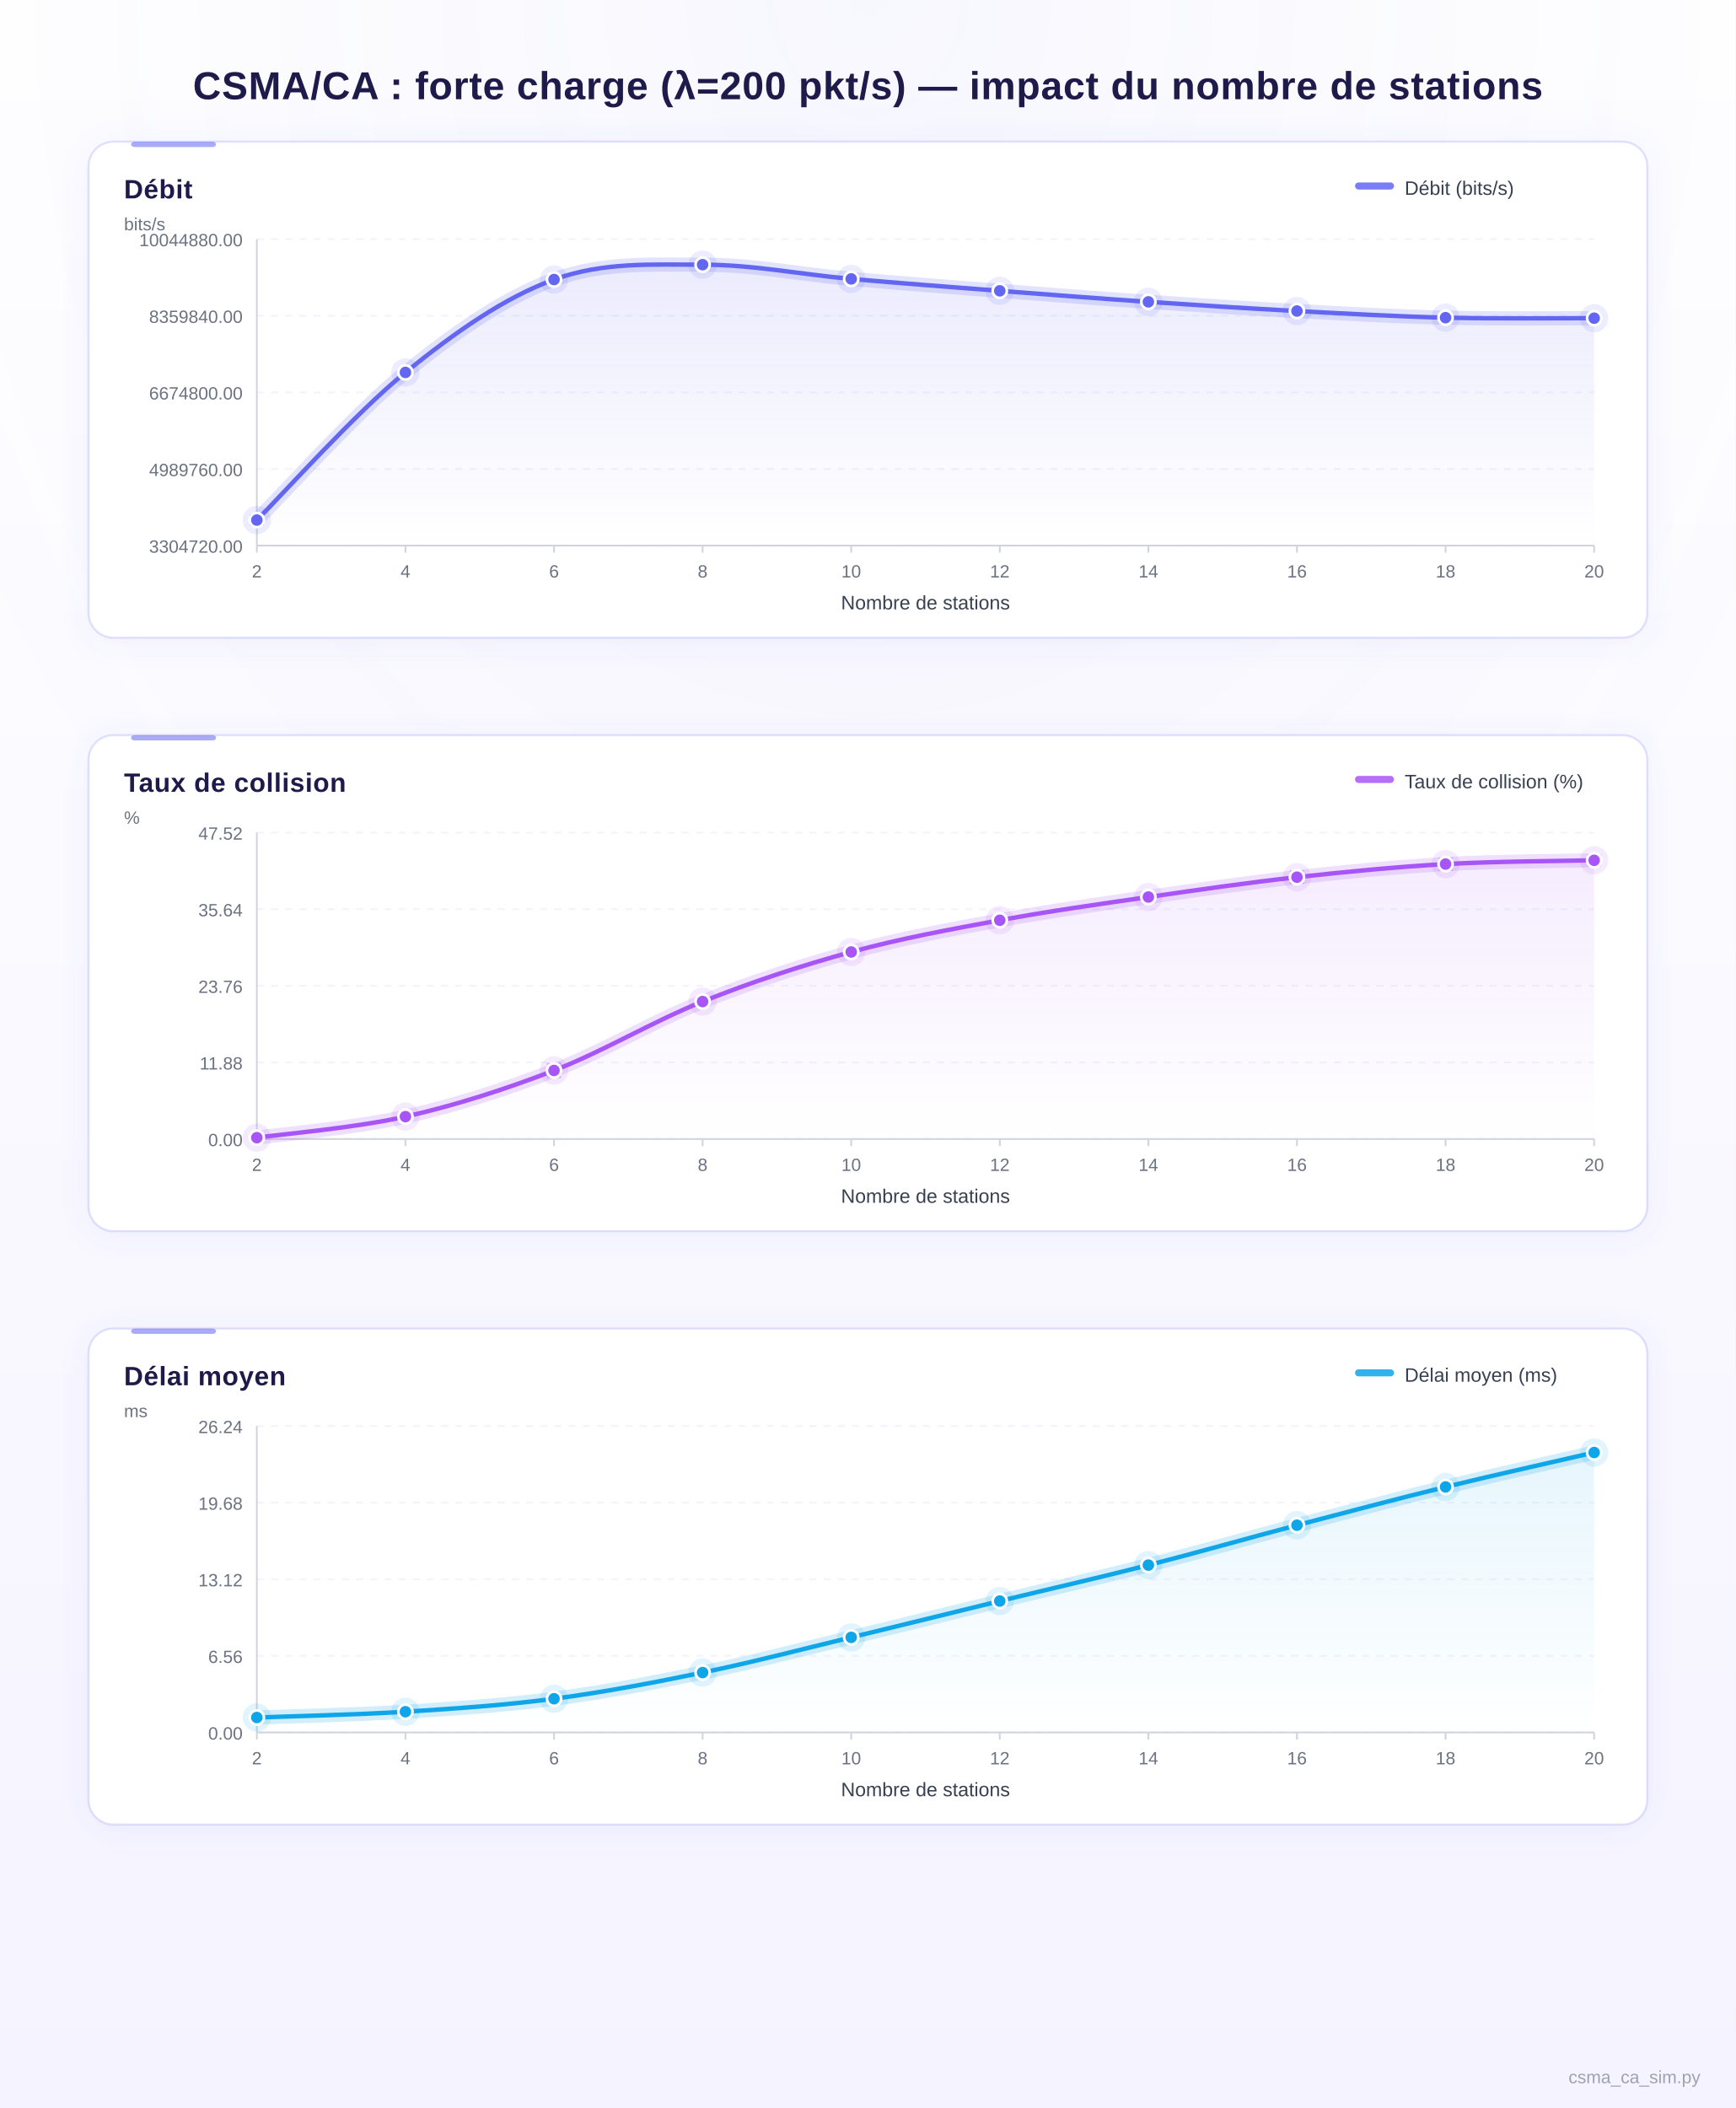
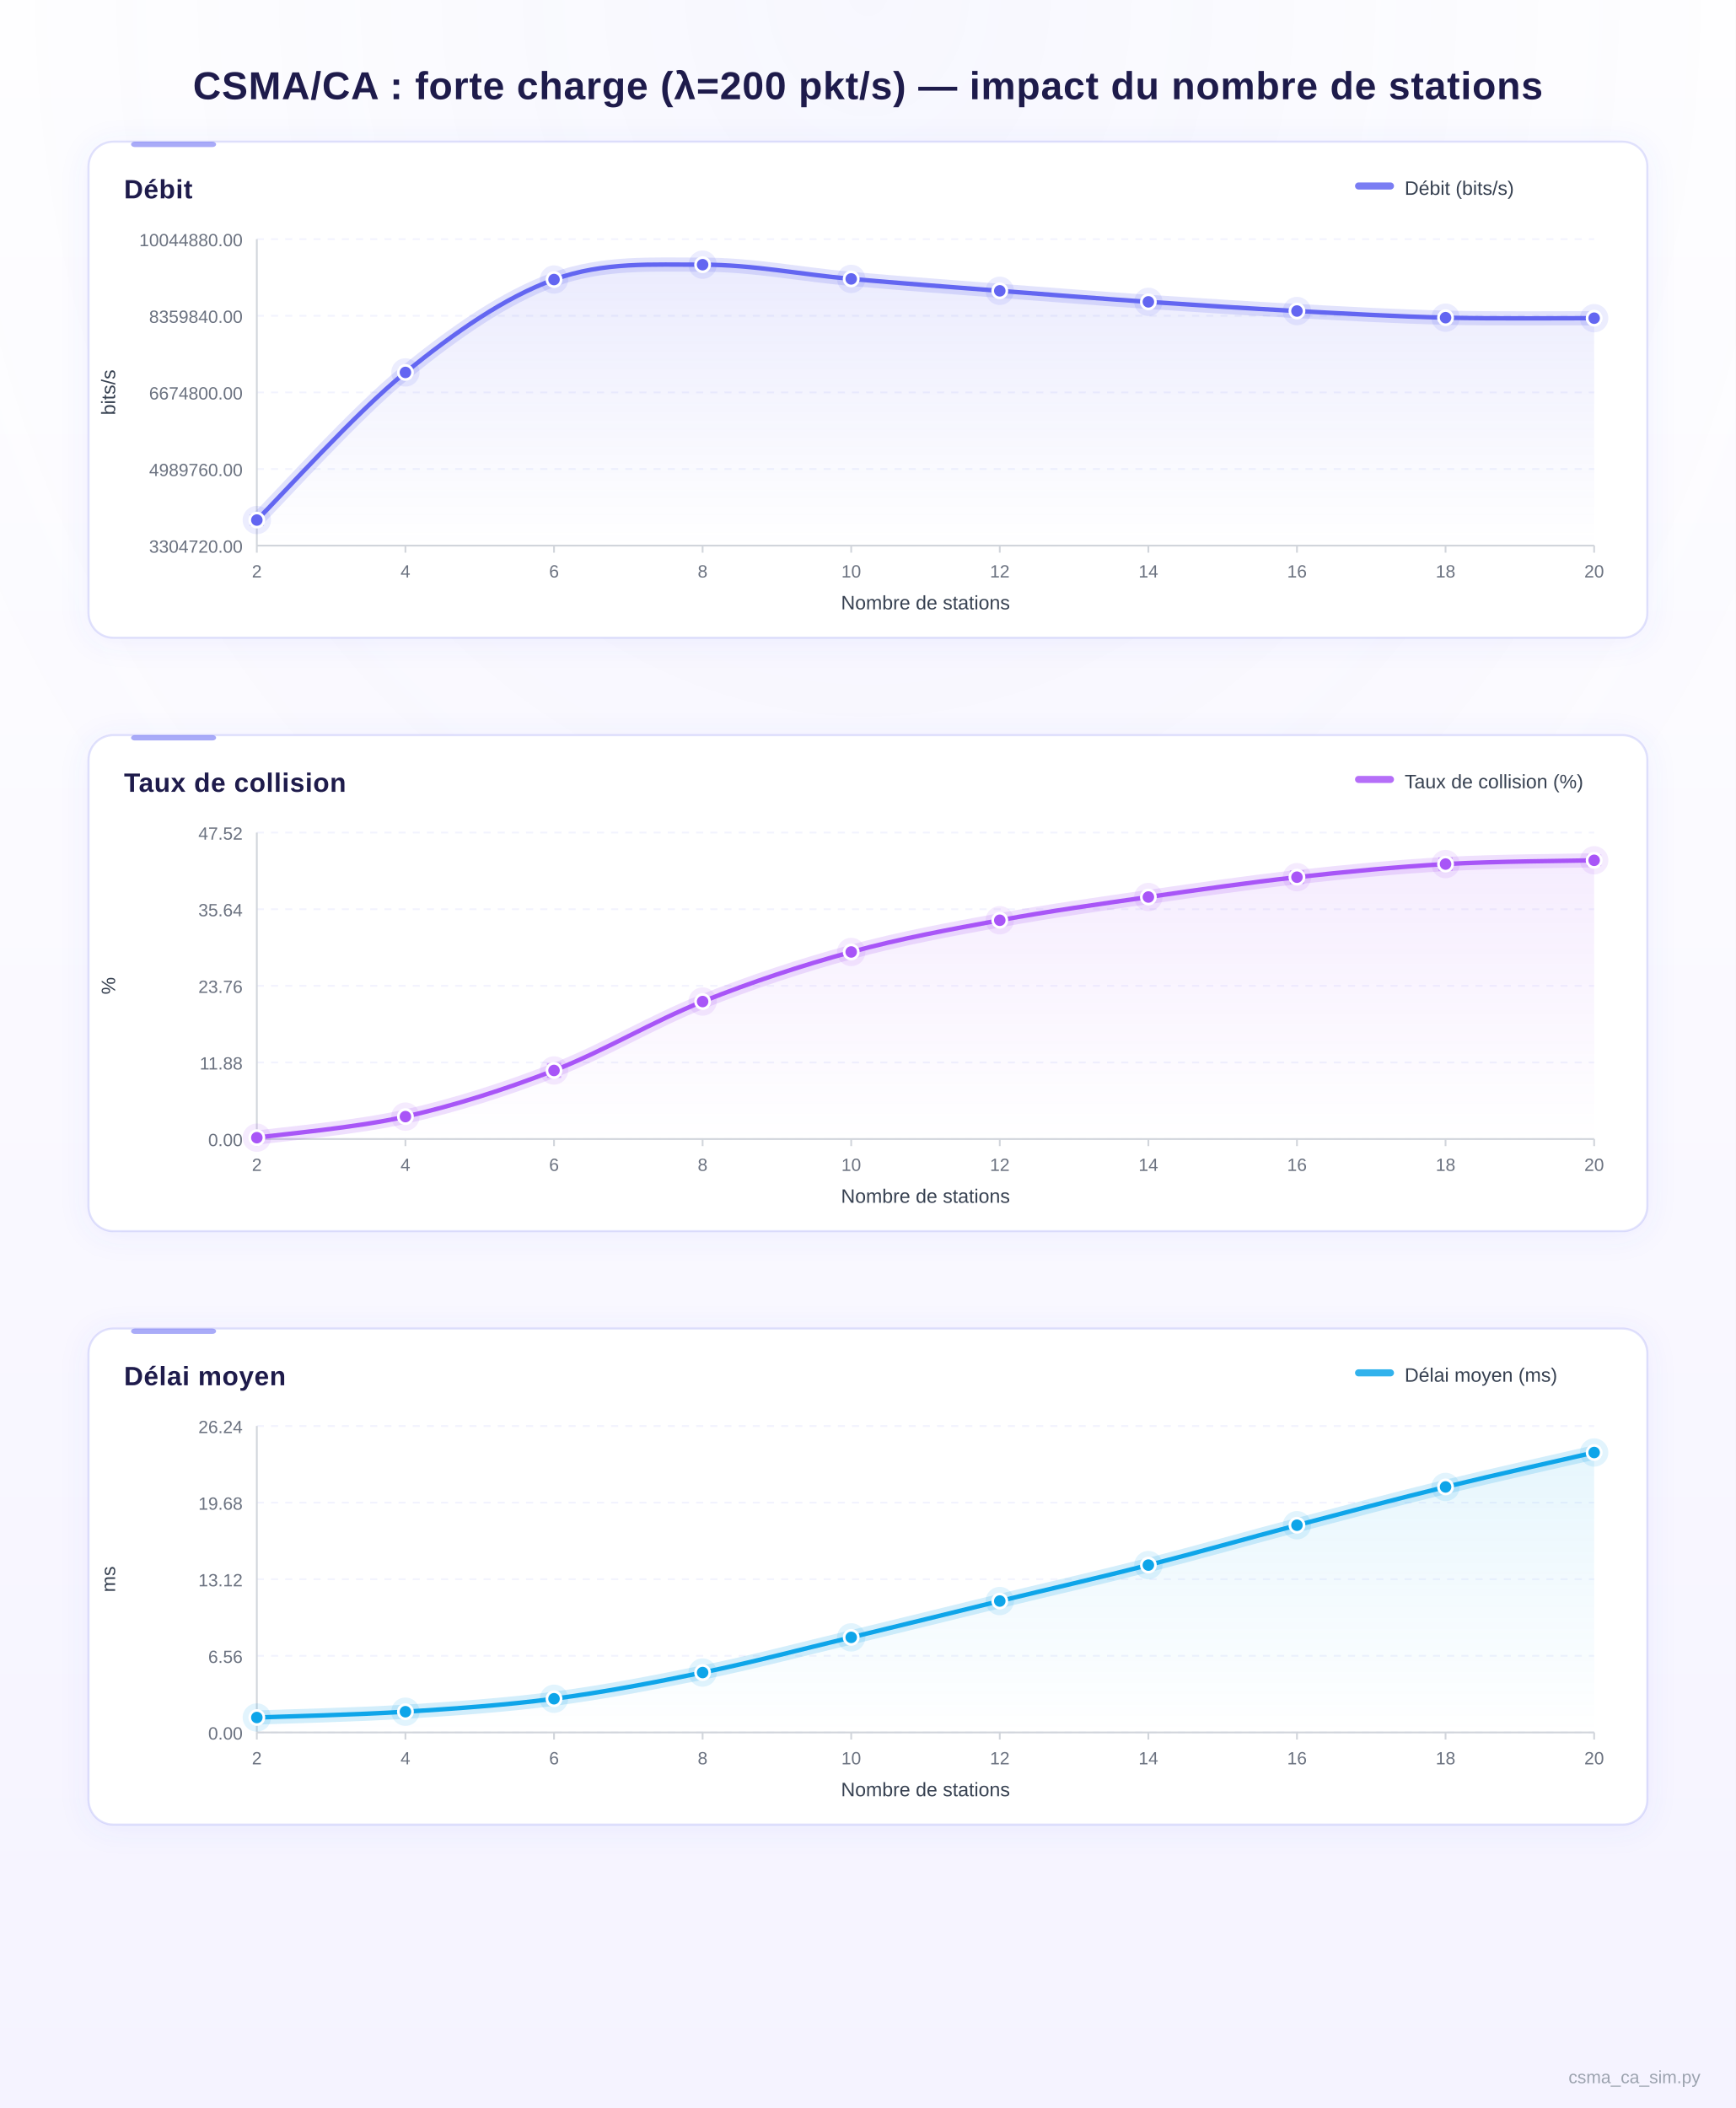
<svg xmlns="http://www.w3.org/2000/svg" width="980" height="1190" viewBox="0 0 980 1190">
  <defs>
    <linearGradient id="svgBg" x1="0" y1="0" x2="0" y2="1" gradientUnits="objectBoundingBox">
      <stop offset="0%" stop-color="#ffffff" />
      <stop offset="100%" stop-color="#f5f3ff" />
    </linearGradient>
    <radialGradient id="topGlow" cx="50%" cy="0%" r="60%">
      <stop offset="0%" stop-color="#6366f1" stop-opacity="0.05" />
      <stop offset="100%" stop-color="#6366f1" stop-opacity="0" />
    </radialGradient>
    <linearGradient id="areaGrad_p0_s0" x1="0" y1="135.00" x2="0" y2="308.00" gradientUnits="userSpaceOnUse">
      <stop offset="0%" stop-color="#6366f1" stop-opacity="0.14" />
      <stop offset="100%" stop-color="#6366f1" stop-opacity="0.0" />
    </linearGradient>
    <linearGradient id="areaGrad_p1_s0" x1="0" y1="470.00" x2="0" y2="643.00" gradientUnits="userSpaceOnUse">
      <stop offset="0%" stop-color="#a855f7" stop-opacity="0.12" />
      <stop offset="100%" stop-color="#a855f7" stop-opacity="0.0" />
    </linearGradient>
    <linearGradient id="areaGrad_p2_s0" x1="0" y1="805.00" x2="0" y2="978.00" gradientUnits="userSpaceOnUse">
      <stop offset="0%" stop-color="#0ea5e9" stop-opacity="0.11" />
      <stop offset="100%" stop-color="#0ea5e9" stop-opacity="0.0" />
    </linearGradient>
  </defs>
  <rect width="100%" height="100%" fill="url(#svgBg)" />
  <rect width="100%" height="100%" fill="url(#topGlow)" />
  <text x="490.0" y="56" text-anchor="middle" font-family="system-ui,'Segoe UI',Arial,sans-serif" font-size="22" font-weight="700" fill="#1e1b4b" letter-spacing="0.4">CSMA/CA : forte charge (λ=200 pkt/s) — impact du nombre de stations</text>
  <rect x="50" y="80" width="880" height="280" rx="14" fill="#ffffff" stroke="rgba(99,102,241,0.18)" stroke-width="1.2" filter="drop-shadow(0 2px 8px rgba(99,102,241,0.08))" />
  <rect x="74" y="80" width="48" height="3" rx="2" fill="rgba(99,102,241,0.55)" />
  <text x="70" y="112" font-family="system-ui,'Segoe UI',Arial,sans-serif" font-size="15" font-weight="700" fill="#1e1b4b" letter-spacing="0.3">Débit</text>
-   <text x="70" y="130" font-family="system-ui,'Segoe UI',Arial,sans-serif" font-size="10" fill="#6b7280">bits/s</text>
+   <text x="65" y="221.50" text-anchor="middle" font-family="system-ui,'Segoe UI',Arial,sans-serif" font-size="11" fill="#374151" transform="rotate(-90,65.00,221.50)">bits/s</text>
  <line x1="145" y1="308.00" x2="900" y2="308.00" stroke="rgba(99,102,241,0.08)" stroke-width="1" stroke-dasharray="4,4" />
  <line x1="145" y1="264.75" x2="900" y2="264.75" stroke="rgba(99,102,241,0.08)" stroke-width="1" stroke-dasharray="4,4" />
  <line x1="145" y1="221.50" x2="900" y2="221.50" stroke="rgba(99,102,241,0.08)" stroke-width="1" stroke-dasharray="4,4" />
  <line x1="145" y1="178.25" x2="900" y2="178.25" stroke="rgba(99,102,241,0.08)" stroke-width="1" stroke-dasharray="4,4" />
  <line x1="145" y1="135.00" x2="900" y2="135.00" stroke="rgba(99,102,241,0.08)" stroke-width="1" stroke-dasharray="4,4" />
  <line x1="145" y1="308" x2="900" y2="308" stroke="#d1d5db" stroke-width="1" />
  <line x1="145" y1="135" x2="145" y2="308" stroke="#d1d5db" stroke-width="1" />
  <text x="137" y="312.00" text-anchor="end" font-family="system-ui,'Segoe UI',Arial,sans-serif" font-size="10" fill="#6b7280">3304720.00</text>
  <text x="137" y="268.75" text-anchor="end" font-family="system-ui,'Segoe UI',Arial,sans-serif" font-size="10" fill="#6b7280">4989760.00</text>
  <text x="137" y="225.50" text-anchor="end" font-family="system-ui,'Segoe UI',Arial,sans-serif" font-size="10" fill="#6b7280">6674800.00</text>
  <text x="137" y="182.25" text-anchor="end" font-family="system-ui,'Segoe UI',Arial,sans-serif" font-size="10" fill="#6b7280">8359840.00</text>
  <text x="137" y="139.00" text-anchor="end" font-family="system-ui,'Segoe UI',Arial,sans-serif" font-size="10" fill="#6b7280">10044880.00</text>
  <line x1="145.00" y1="308" x2="145.00" y2="312" stroke="#d1d5db" stroke-width="1" />
  <text x="145.00" y="326" text-anchor="middle" font-family="system-ui,'Segoe UI',Arial,sans-serif" font-size="10" fill="#6b7280">2</text>
  <line x1="228.89" y1="308" x2="228.89" y2="312" stroke="#d1d5db" stroke-width="1" />
  <text x="228.89" y="326" text-anchor="middle" font-family="system-ui,'Segoe UI',Arial,sans-serif" font-size="10" fill="#6b7280">4</text>
  <line x1="312.78" y1="308" x2="312.78" y2="312" stroke="#d1d5db" stroke-width="1" />
  <text x="312.78" y="326" text-anchor="middle" font-family="system-ui,'Segoe UI',Arial,sans-serif" font-size="10" fill="#6b7280">6</text>
  <line x1="396.67" y1="308" x2="396.67" y2="312" stroke="#d1d5db" stroke-width="1" />
  <text x="396.67" y="326" text-anchor="middle" font-family="system-ui,'Segoe UI',Arial,sans-serif" font-size="10" fill="#6b7280">8</text>
  <line x1="480.56" y1="308" x2="480.56" y2="312" stroke="#d1d5db" stroke-width="1" />
  <text x="480.56" y="326" text-anchor="middle" font-family="system-ui,'Segoe UI',Arial,sans-serif" font-size="10" fill="#6b7280">10</text>
  <line x1="564.44" y1="308" x2="564.44" y2="312" stroke="#d1d5db" stroke-width="1" />
  <text x="564.44" y="326" text-anchor="middle" font-family="system-ui,'Segoe UI',Arial,sans-serif" font-size="10" fill="#6b7280">12</text>
  <line x1="648.33" y1="308" x2="648.33" y2="312" stroke="#d1d5db" stroke-width="1" />
  <text x="648.33" y="326" text-anchor="middle" font-family="system-ui,'Segoe UI',Arial,sans-serif" font-size="10" fill="#6b7280">14</text>
  <line x1="732.22" y1="308" x2="732.22" y2="312" stroke="#d1d5db" stroke-width="1" />
  <text x="732.22" y="326" text-anchor="middle" font-family="system-ui,'Segoe UI',Arial,sans-serif" font-size="10" fill="#6b7280">16</text>
  <line x1="816.11" y1="308" x2="816.11" y2="312" stroke="#d1d5db" stroke-width="1" />
  <text x="816.11" y="326" text-anchor="middle" font-family="system-ui,'Segoe UI',Arial,sans-serif" font-size="10" fill="#6b7280">18</text>
  <line x1="900.00" y1="308" x2="900.00" y2="312" stroke="#d1d5db" stroke-width="1" />
  <text x="900.00" y="326" text-anchor="middle" font-family="system-ui,'Segoe UI',Arial,sans-serif" font-size="10" fill="#6b7280">20</text>
  <text x="522.50" y="344.00" text-anchor="middle" font-family="system-ui,'Segoe UI',Arial,sans-serif" font-size="11" fill="#374151">Nombre de stations</text>
  <path d="M145.00,293.58 C158.98,279.69 200.93,232.87 228.89,210.24 C256.85,187.61 284.81,167.95 312.78,157.81 C340.74,147.68 368.70,149.48 396.67,149.42 C424.63,149.36 452.59,154.98 480.56,157.45 C508.52,159.91 536.48,162.02 564.44,164.18 C592.41,166.34 620.37,168.50 648.33,170.40 C676.30,172.30 704.26,174.09 732.22,175.58 C760.19,177.07 788.15,178.66 816.11,179.33 C844.07,180.01 886.02,179.57 900.00,179.62 L900.00,308.00 L145.00,308.00 Z" fill="url(#areaGrad_p0_s0)" stroke="none" />
  <path d="M145.00,293.58 C158.98,279.69 200.93,232.87 228.89,210.24 C256.85,187.61 284.81,167.95 312.78,157.81 C340.74,147.68 368.70,149.48 396.67,149.42 C424.63,149.36 452.59,154.98 480.56,157.45 C508.52,159.91 536.48,162.02 564.44,164.18 C592.41,166.34 620.37,168.50 648.33,170.40 C676.30,172.30 704.26,174.09 732.22,175.58 C760.19,177.07 788.15,178.66 816.11,179.33 C844.07,180.01 886.02,179.57 900.00,179.62" fill="none" stroke="#6366f1" stroke-width="8" stroke-opacity="0.18" stroke-linecap="round" stroke-linejoin="round" />
  <path d="M145.00,293.58 C158.98,279.69 200.93,232.87 228.89,210.24 C256.85,187.61 284.81,167.95 312.78,157.81 C340.74,147.68 368.70,149.48 396.67,149.42 C424.63,149.36 452.59,154.98 480.56,157.45 C508.52,159.91 536.48,162.02 564.44,164.18 C592.41,166.34 620.37,168.50 648.33,170.40 C676.30,172.30 704.26,174.09 732.22,175.58 C760.19,177.07 788.15,178.66 816.11,179.33 C844.07,180.01 886.02,179.57 900.00,179.62" fill="none" stroke="#6366f1" stroke-width="2.5" stroke-linecap="round" stroke-linejoin="round" />
  <line x1="145.00" y1="290.95" x2="145.00" y2="296.21" stroke="#6366f1" stroke-width="1.2" stroke-opacity="0.45" />
  <line x1="141.00" y1="290.95" x2="149.00" y2="290.95" stroke="#6366f1" stroke-width="1.2" stroke-opacity="0.45" />
  <line x1="141.00" y1="296.21" x2="149.00" y2="296.21" stroke="#6366f1" stroke-width="1.2" stroke-opacity="0.45" />
  <line x1="228.89" y1="208.18" x2="228.89" y2="212.30" stroke="#6366f1" stroke-width="1.2" stroke-opacity="0.45" />
  <line x1="224.89" y1="208.18" x2="232.89" y2="208.18" stroke="#6366f1" stroke-width="1.2" stroke-opacity="0.45" />
  <line x1="224.89" y1="212.30" x2="232.89" y2="212.30" stroke="#6366f1" stroke-width="1.2" stroke-opacity="0.45" />
  <line x1="312.78" y1="157.23" x2="312.78" y2="158.39" stroke="#6366f1" stroke-width="1.2" stroke-opacity="0.45" />
  <line x1="308.78" y1="157.23" x2="316.78" y2="157.23" stroke="#6366f1" stroke-width="1.2" stroke-opacity="0.45" />
  <line x1="308.78" y1="158.39" x2="316.78" y2="158.39" stroke="#6366f1" stroke-width="1.2" stroke-opacity="0.45" />
  <line x1="396.67" y1="148.27" x2="396.67" y2="150.56" stroke="#6366f1" stroke-width="1.2" stroke-opacity="0.45" />
  <line x1="392.67" y1="148.27" x2="400.67" y2="148.27" stroke="#6366f1" stroke-width="1.2" stroke-opacity="0.45" />
  <line x1="392.67" y1="150.56" x2="400.67" y2="150.56" stroke="#6366f1" stroke-width="1.2" stroke-opacity="0.45" />
  <line x1="480.56" y1="156.85" x2="480.56" y2="158.04" stroke="#6366f1" stroke-width="1.2" stroke-opacity="0.45" />
  <line x1="476.56" y1="156.85" x2="484.56" y2="156.85" stroke="#6366f1" stroke-width="1.2" stroke-opacity="0.45" />
  <line x1="476.56" y1="158.04" x2="484.56" y2="158.04" stroke="#6366f1" stroke-width="1.2" stroke-opacity="0.45" />
  <line x1="564.44" y1="164.05" x2="564.44" y2="164.31" stroke="#6366f1" stroke-width="1.2" stroke-opacity="0.45" />
  <line x1="560.44" y1="164.05" x2="568.44" y2="164.05" stroke="#6366f1" stroke-width="1.2" stroke-opacity="0.45" />
  <line x1="560.44" y1="164.31" x2="568.44" y2="164.31" stroke="#6366f1" stroke-width="1.2" stroke-opacity="0.45" />
  <line x1="648.33" y1="169.72" x2="648.33" y2="171.09" stroke="#6366f1" stroke-width="1.2" stroke-opacity="0.45" />
  <line x1="644.33" y1="169.72" x2="652.33" y2="169.72" stroke="#6366f1" stroke-width="1.2" stroke-opacity="0.45" />
  <line x1="644.33" y1="171.09" x2="652.33" y2="171.09" stroke="#6366f1" stroke-width="1.2" stroke-opacity="0.45" />
  <line x1="732.22" y1="173.75" x2="732.22" y2="177.40" stroke="#6366f1" stroke-width="1.2" stroke-opacity="0.45" />
  <line x1="728.22" y1="173.75" x2="736.22" y2="173.75" stroke="#6366f1" stroke-width="1.2" stroke-opacity="0.45" />
  <line x1="728.22" y1="177.40" x2="736.22" y2="177.40" stroke="#6366f1" stroke-width="1.2" stroke-opacity="0.45" />
  <line x1="816.11" y1="177.08" x2="816.11" y2="181.59" stroke="#6366f1" stroke-width="1.2" stroke-opacity="0.45" />
  <line x1="812.11" y1="177.08" x2="820.11" y2="177.08" stroke="#6366f1" stroke-width="1.2" stroke-opacity="0.45" />
  <line x1="812.11" y1="181.59" x2="820.11" y2="181.59" stroke="#6366f1" stroke-width="1.2" stroke-opacity="0.45" />
  <line x1="900.00" y1="177.73" x2="900.00" y2="181.51" stroke="#6366f1" stroke-width="1.2" stroke-opacity="0.45" />
  <line x1="896.00" y1="177.73" x2="904.00" y2="177.73" stroke="#6366f1" stroke-width="1.2" stroke-opacity="0.45" />
  <line x1="896.00" y1="181.51" x2="904.00" y2="181.51" stroke="#6366f1" stroke-width="1.2" stroke-opacity="0.45" />
  <circle cx="145.00" cy="293.58" r="8" fill="#6366f1" fill-opacity="0.12" stroke="none" />
  <circle cx="145.00" cy="293.58" r="4" fill="#6366f1" stroke="#ffffff" stroke-width="1.5" />
  <circle cx="228.89" cy="210.24" r="8" fill="#6366f1" fill-opacity="0.12" stroke="none" />
  <circle cx="228.89" cy="210.24" r="4" fill="#6366f1" stroke="#ffffff" stroke-width="1.5" />
  <circle cx="312.78" cy="157.81" r="8" fill="#6366f1" fill-opacity="0.12" stroke="none" />
  <circle cx="312.78" cy="157.81" r="4" fill="#6366f1" stroke="#ffffff" stroke-width="1.5" />
  <circle cx="396.67" cy="149.42" r="8" fill="#6366f1" fill-opacity="0.12" stroke="none" />
  <circle cx="396.67" cy="149.42" r="4" fill="#6366f1" stroke="#ffffff" stroke-width="1.5" />
  <circle cx="480.56" cy="157.45" r="8" fill="#6366f1" fill-opacity="0.12" stroke="none" />
  <circle cx="480.56" cy="157.45" r="4" fill="#6366f1" stroke="#ffffff" stroke-width="1.5" />
  <circle cx="564.44" cy="164.18" r="8" fill="#6366f1" fill-opacity="0.12" stroke="none" />
  <circle cx="564.44" cy="164.18" r="4" fill="#6366f1" stroke="#ffffff" stroke-width="1.5" />
  <circle cx="648.33" cy="170.40" r="8" fill="#6366f1" fill-opacity="0.12" stroke="none" />
  <circle cx="648.33" cy="170.40" r="4" fill="#6366f1" stroke="#ffffff" stroke-width="1.5" />
  <circle cx="732.22" cy="175.58" r="8" fill="#6366f1" fill-opacity="0.12" stroke="none" />
  <circle cx="732.22" cy="175.58" r="4" fill="#6366f1" stroke="#ffffff" stroke-width="1.5" />
  <circle cx="816.11" cy="179.33" r="8" fill="#6366f1" fill-opacity="0.12" stroke="none" />
  <circle cx="816.11" cy="179.33" r="4" fill="#6366f1" stroke="#ffffff" stroke-width="1.5" />
  <circle cx="900.00" cy="179.62" r="8" fill="#6366f1" fill-opacity="0.12" stroke="none" />
  <circle cx="900.00" cy="179.62" r="4" fill="#6366f1" stroke="#ffffff" stroke-width="1.5" />
  <rect x="765" y="103" width="22" height="4" rx="2" fill="#6366f1" fill-opacity="0.85" />
  <text x="793" y="110" font-family="system-ui,'Segoe UI',Arial,sans-serif" font-size="11" fill="#374151">Débit (bits/s)</text>
  <rect x="50" y="415" width="880" height="280" rx="14" fill="#ffffff" stroke="rgba(99,102,241,0.18)" stroke-width="1.2" filter="drop-shadow(0 2px 8px rgba(99,102,241,0.08))" />
  <rect x="74" y="415" width="48" height="3" rx="2" fill="rgba(99,102,241,0.55)" />
  <text x="70" y="447" font-family="system-ui,'Segoe UI',Arial,sans-serif" font-size="15" font-weight="700" fill="#1e1b4b" letter-spacing="0.3">Taux de collision</text>
-   <text x="70" y="465" font-family="system-ui,'Segoe UI',Arial,sans-serif" font-size="10" fill="#6b7280">%</text>
+   <text x="65" y="556.50" text-anchor="middle" font-family="system-ui,'Segoe UI',Arial,sans-serif" font-size="11" fill="#374151" transform="rotate(-90,65.00,556.50)">%</text>
  <line x1="145" y1="643.00" x2="900" y2="643.00" stroke="rgba(99,102,241,0.08)" stroke-width="1" stroke-dasharray="4,4" />
  <line x1="145" y1="599.75" x2="900" y2="599.75" stroke="rgba(99,102,241,0.08)" stroke-width="1" stroke-dasharray="4,4" />
  <line x1="145" y1="556.50" x2="900" y2="556.50" stroke="rgba(99,102,241,0.08)" stroke-width="1" stroke-dasharray="4,4" />
  <line x1="145" y1="513.25" x2="900" y2="513.25" stroke="rgba(99,102,241,0.08)" stroke-width="1" stroke-dasharray="4,4" />
  <line x1="145" y1="470.00" x2="900" y2="470.00" stroke="rgba(99,102,241,0.08)" stroke-width="1" stroke-dasharray="4,4" />
  <line x1="145" y1="643" x2="900" y2="643" stroke="#d1d5db" stroke-width="1" />
  <line x1="145" y1="470" x2="145" y2="643" stroke="#d1d5db" stroke-width="1" />
  <text x="137" y="647.00" text-anchor="end" font-family="system-ui,'Segoe UI',Arial,sans-serif" font-size="10" fill="#6b7280">0.00</text>
  <text x="137" y="603.75" text-anchor="end" font-family="system-ui,'Segoe UI',Arial,sans-serif" font-size="10" fill="#6b7280">11.88</text>
  <text x="137" y="560.50" text-anchor="end" font-family="system-ui,'Segoe UI',Arial,sans-serif" font-size="10" fill="#6b7280">23.76</text>
  <text x="137" y="517.25" text-anchor="end" font-family="system-ui,'Segoe UI',Arial,sans-serif" font-size="10" fill="#6b7280">35.64</text>
  <text x="137" y="474.00" text-anchor="end" font-family="system-ui,'Segoe UI',Arial,sans-serif" font-size="10" fill="#6b7280">47.52</text>
  <line x1="145.00" y1="643" x2="145.00" y2="647" stroke="#d1d5db" stroke-width="1" />
  <text x="145.00" y="661" text-anchor="middle" font-family="system-ui,'Segoe UI',Arial,sans-serif" font-size="10" fill="#6b7280">2</text>
  <line x1="228.89" y1="643" x2="228.89" y2="647" stroke="#d1d5db" stroke-width="1" />
  <text x="228.89" y="661" text-anchor="middle" font-family="system-ui,'Segoe UI',Arial,sans-serif" font-size="10" fill="#6b7280">4</text>
  <line x1="312.78" y1="643" x2="312.78" y2="647" stroke="#d1d5db" stroke-width="1" />
  <text x="312.78" y="661" text-anchor="middle" font-family="system-ui,'Segoe UI',Arial,sans-serif" font-size="10" fill="#6b7280">6</text>
  <line x1="396.67" y1="643" x2="396.67" y2="647" stroke="#d1d5db" stroke-width="1" />
  <text x="396.67" y="661" text-anchor="middle" font-family="system-ui,'Segoe UI',Arial,sans-serif" font-size="10" fill="#6b7280">8</text>
  <line x1="480.56" y1="643" x2="480.56" y2="647" stroke="#d1d5db" stroke-width="1" />
  <text x="480.56" y="661" text-anchor="middle" font-family="system-ui,'Segoe UI',Arial,sans-serif" font-size="10" fill="#6b7280">10</text>
  <line x1="564.44" y1="643" x2="564.44" y2="647" stroke="#d1d5db" stroke-width="1" />
  <text x="564.44" y="661" text-anchor="middle" font-family="system-ui,'Segoe UI',Arial,sans-serif" font-size="10" fill="#6b7280">12</text>
  <line x1="648.33" y1="643" x2="648.33" y2="647" stroke="#d1d5db" stroke-width="1" />
  <text x="648.33" y="661" text-anchor="middle" font-family="system-ui,'Segoe UI',Arial,sans-serif" font-size="10" fill="#6b7280">14</text>
  <line x1="732.22" y1="643" x2="732.22" y2="647" stroke="#d1d5db" stroke-width="1" />
  <text x="732.22" y="661" text-anchor="middle" font-family="system-ui,'Segoe UI',Arial,sans-serif" font-size="10" fill="#6b7280">16</text>
  <line x1="816.11" y1="643" x2="816.11" y2="647" stroke="#d1d5db" stroke-width="1" />
  <text x="816.11" y="661" text-anchor="middle" font-family="system-ui,'Segoe UI',Arial,sans-serif" font-size="10" fill="#6b7280">18</text>
  <line x1="900.00" y1="643" x2="900.00" y2="647" stroke="#d1d5db" stroke-width="1" />
  <text x="900.00" y="661" text-anchor="middle" font-family="system-ui,'Segoe UI',Arial,sans-serif" font-size="10" fill="#6b7280">20</text>
  <text x="522.50" y="679.00" text-anchor="middle" font-family="system-ui,'Segoe UI',Arial,sans-serif" font-size="11" fill="#374151">Nombre de stations</text>
  <path d="M145.00,642.24 C158.98,640.26 200.93,636.68 228.89,630.35 C256.85,624.03 284.81,615.12 312.78,604.29 C340.74,593.46 368.70,576.54 396.67,565.39 C424.63,554.24 452.59,545.05 480.56,537.40 C508.52,529.75 536.48,524.66 564.44,519.50 C592.41,514.33 620.37,510.43 648.33,506.38 C676.30,502.33 704.26,498.28 732.22,495.18 C760.19,492.08 788.15,489.37 816.11,487.78 C844.07,486.19 886.02,486.01 900.00,485.66 L900.00,643.00 L145.00,643.00 Z" fill="url(#areaGrad_p1_s0)" stroke="none" />
  <path d="M145.00,642.24 C158.98,640.26 200.93,636.68 228.89,630.35 C256.85,624.03 284.81,615.12 312.78,604.29 C340.74,593.46 368.70,576.54 396.67,565.39 C424.63,554.24 452.59,545.05 480.56,537.40 C508.52,529.75 536.48,524.66 564.44,519.50 C592.41,514.33 620.37,510.43 648.33,506.38 C676.30,502.33 704.26,498.28 732.22,495.18 C760.19,492.08 788.15,489.37 816.11,487.78 C844.07,486.19 886.02,486.01 900.00,485.66" fill="none" stroke="#a855f7" stroke-width="8" stroke-opacity="0.18" stroke-linecap="round" stroke-linejoin="round" />
  <path d="M145.00,642.24 C158.98,640.26 200.93,636.68 228.89,630.35 C256.85,624.03 284.81,615.12 312.78,604.29 C340.74,593.46 368.70,576.54 396.67,565.39 C424.63,554.24 452.59,545.05 480.56,537.40 C508.52,529.75 536.48,524.66 564.44,519.50 C592.41,514.33 620.37,510.43 648.33,506.38 C676.30,502.33 704.26,498.28 732.22,495.18 C760.19,492.08 788.15,489.37 816.11,487.78 C844.07,486.19 886.02,486.01 900.00,485.66" fill="none" stroke="#a855f7" stroke-width="2.5" stroke-linecap="round" stroke-linejoin="round" />
  <line x1="145.00" y1="641.66" x2="145.00" y2="642.81" stroke="#a855f7" stroke-width="1.2" stroke-opacity="0.45" />
  <line x1="141.00" y1="641.66" x2="149.00" y2="641.66" stroke="#a855f7" stroke-width="1.2" stroke-opacity="0.45" />
  <line x1="141.00" y1="642.81" x2="149.00" y2="642.81" stroke="#a855f7" stroke-width="1.2" stroke-opacity="0.45" />
  <line x1="228.89" y1="629.62" x2="228.89" y2="631.09" stroke="#a855f7" stroke-width="1.2" stroke-opacity="0.45" />
  <line x1="224.89" y1="629.62" x2="232.89" y2="629.62" stroke="#a855f7" stroke-width="1.2" stroke-opacity="0.45" />
  <line x1="224.89" y1="631.09" x2="232.89" y2="631.09" stroke="#a855f7" stroke-width="1.2" stroke-opacity="0.45" />
  <line x1="312.78" y1="600.67" x2="312.78" y2="607.91" stroke="#a855f7" stroke-width="1.2" stroke-opacity="0.45" />
  <line x1="308.78" y1="600.67" x2="316.78" y2="600.67" stroke="#a855f7" stroke-width="1.2" stroke-opacity="0.45" />
  <line x1="308.78" y1="607.91" x2="316.78" y2="607.91" stroke="#a855f7" stroke-width="1.2" stroke-opacity="0.45" />
  <line x1="396.67" y1="563.29" x2="396.67" y2="567.50" stroke="#a855f7" stroke-width="1.2" stroke-opacity="0.45" />
  <line x1="392.67" y1="563.29" x2="400.67" y2="563.29" stroke="#a855f7" stroke-width="1.2" stroke-opacity="0.45" />
  <line x1="392.67" y1="567.50" x2="400.67" y2="567.50" stroke="#a855f7" stroke-width="1.2" stroke-opacity="0.45" />
  <line x1="480.56" y1="535.97" x2="480.56" y2="538.83" stroke="#a855f7" stroke-width="1.2" stroke-opacity="0.45" />
  <line x1="476.56" y1="535.97" x2="484.56" y2="535.97" stroke="#a855f7" stroke-width="1.2" stroke-opacity="0.45" />
  <line x1="476.56" y1="538.83" x2="484.56" y2="538.83" stroke="#a855f7" stroke-width="1.2" stroke-opacity="0.45" />
  <line x1="564.44" y1="518.92" x2="564.44" y2="520.07" stroke="#a855f7" stroke-width="1.2" stroke-opacity="0.45" />
  <line x1="560.44" y1="518.92" x2="568.44" y2="518.92" stroke="#a855f7" stroke-width="1.2" stroke-opacity="0.45" />
  <line x1="560.44" y1="520.07" x2="568.44" y2="520.07" stroke="#a855f7" stroke-width="1.2" stroke-opacity="0.45" />
  <line x1="648.33" y1="504.98" x2="648.33" y2="507.78" stroke="#a855f7" stroke-width="1.2" stroke-opacity="0.45" />
  <line x1="644.33" y1="504.98" x2="652.33" y2="504.98" stroke="#a855f7" stroke-width="1.2" stroke-opacity="0.45" />
  <line x1="644.33" y1="507.78" x2="652.33" y2="507.78" stroke="#a855f7" stroke-width="1.2" stroke-opacity="0.45" />
  <line x1="732.22" y1="491.92" x2="732.22" y2="498.45" stroke="#a855f7" stroke-width="1.2" stroke-opacity="0.45" />
  <line x1="728.22" y1="491.92" x2="736.22" y2="491.92" stroke="#a855f7" stroke-width="1.2" stroke-opacity="0.45" />
  <line x1="728.22" y1="498.45" x2="736.22" y2="498.45" stroke="#a855f7" stroke-width="1.2" stroke-opacity="0.45" />
  <line x1="816.11" y1="484.60" x2="816.11" y2="490.95" stroke="#a855f7" stroke-width="1.2" stroke-opacity="0.45" />
  <line x1="812.11" y1="484.60" x2="820.11" y2="484.60" stroke="#a855f7" stroke-width="1.2" stroke-opacity="0.45" />
  <line x1="812.11" y1="490.95" x2="820.11" y2="490.95" stroke="#a855f7" stroke-width="1.2" stroke-opacity="0.45" />
  <line x1="900.00" y1="483.00" x2="900.00" y2="488.32" stroke="#a855f7" stroke-width="1.2" stroke-opacity="0.45" />
  <line x1="896.00" y1="483.00" x2="904.00" y2="483.00" stroke="#a855f7" stroke-width="1.2" stroke-opacity="0.45" />
  <line x1="896.00" y1="488.32" x2="904.00" y2="488.32" stroke="#a855f7" stroke-width="1.2" stroke-opacity="0.45" />
  <circle cx="145.00" cy="642.24" r="8" fill="#a855f7" fill-opacity="0.12" stroke="none" />
  <circle cx="145.00" cy="642.24" r="4" fill="#a855f7" stroke="#ffffff" stroke-width="1.5" />
  <circle cx="228.89" cy="630.35" r="8" fill="#a855f7" fill-opacity="0.12" stroke="none" />
  <circle cx="228.89" cy="630.35" r="4" fill="#a855f7" stroke="#ffffff" stroke-width="1.5" />
  <circle cx="312.78" cy="604.29" r="8" fill="#a855f7" fill-opacity="0.12" stroke="none" />
  <circle cx="312.78" cy="604.29" r="4" fill="#a855f7" stroke="#ffffff" stroke-width="1.5" />
  <circle cx="396.67" cy="565.39" r="8" fill="#a855f7" fill-opacity="0.12" stroke="none" />
  <circle cx="396.67" cy="565.39" r="4" fill="#a855f7" stroke="#ffffff" stroke-width="1.5" />
  <circle cx="480.56" cy="537.40" r="8" fill="#a855f7" fill-opacity="0.12" stroke="none" />
  <circle cx="480.56" cy="537.40" r="4" fill="#a855f7" stroke="#ffffff" stroke-width="1.5" />
  <circle cx="564.44" cy="519.50" r="8" fill="#a855f7" fill-opacity="0.12" stroke="none" />
  <circle cx="564.44" cy="519.50" r="4" fill="#a855f7" stroke="#ffffff" stroke-width="1.5" />
  <circle cx="648.33" cy="506.38" r="8" fill="#a855f7" fill-opacity="0.12" stroke="none" />
  <circle cx="648.33" cy="506.38" r="4" fill="#a855f7" stroke="#ffffff" stroke-width="1.5" />
  <circle cx="732.22" cy="495.18" r="8" fill="#a855f7" fill-opacity="0.12" stroke="none" />
  <circle cx="732.22" cy="495.18" r="4" fill="#a855f7" stroke="#ffffff" stroke-width="1.5" />
  <circle cx="816.11" cy="487.78" r="8" fill="#a855f7" fill-opacity="0.12" stroke="none" />
  <circle cx="816.11" cy="487.78" r="4" fill="#a855f7" stroke="#ffffff" stroke-width="1.5" />
  <circle cx="900.00" cy="485.66" r="8" fill="#a855f7" fill-opacity="0.12" stroke="none" />
  <circle cx="900.00" cy="485.66" r="4" fill="#a855f7" stroke="#ffffff" stroke-width="1.5" />
  <rect x="765" y="438" width="22" height="4" rx="2" fill="#a855f7" fill-opacity="0.85" />
  <text x="793" y="445" font-family="system-ui,'Segoe UI',Arial,sans-serif" font-size="11" fill="#374151">Taux de collision (%)</text>
  <rect x="50" y="750" width="880" height="280" rx="14" fill="#ffffff" stroke="rgba(99,102,241,0.18)" stroke-width="1.2" filter="drop-shadow(0 2px 8px rgba(99,102,241,0.08))" />
  <rect x="74" y="750" width="48" height="3" rx="2" fill="rgba(99,102,241,0.55)" />
  <text x="70" y="782" font-family="system-ui,'Segoe UI',Arial,sans-serif" font-size="15" font-weight="700" fill="#1e1b4b" letter-spacing="0.3">Délai moyen</text>
-   <text x="70" y="800" font-family="system-ui,'Segoe UI',Arial,sans-serif" font-size="10" fill="#6b7280">ms</text>
+   <text x="65" y="891.50" text-anchor="middle" font-family="system-ui,'Segoe UI',Arial,sans-serif" font-size="11" fill="#374151" transform="rotate(-90,65.00,891.50)">ms</text>
  <line x1="145" y1="978.00" x2="900" y2="978.00" stroke="rgba(99,102,241,0.08)" stroke-width="1" stroke-dasharray="4,4" />
  <line x1="145" y1="934.75" x2="900" y2="934.75" stroke="rgba(99,102,241,0.08)" stroke-width="1" stroke-dasharray="4,4" />
  <line x1="145" y1="891.50" x2="900" y2="891.50" stroke="rgba(99,102,241,0.08)" stroke-width="1" stroke-dasharray="4,4" />
  <line x1="145" y1="848.25" x2="900" y2="848.25" stroke="rgba(99,102,241,0.08)" stroke-width="1" stroke-dasharray="4,4" />
  <line x1="145" y1="805.00" x2="900" y2="805.00" stroke="rgba(99,102,241,0.08)" stroke-width="1" stroke-dasharray="4,4" />
  <line x1="145" y1="978" x2="900" y2="978" stroke="#d1d5db" stroke-width="1" />
  <line x1="145" y1="805" x2="145" y2="978" stroke="#d1d5db" stroke-width="1" />
  <text x="137" y="982.00" text-anchor="end" font-family="system-ui,'Segoe UI',Arial,sans-serif" font-size="10" fill="#6b7280">0.00</text>
  <text x="137" y="938.75" text-anchor="end" font-family="system-ui,'Segoe UI',Arial,sans-serif" font-size="10" fill="#6b7280">6.56</text>
  <text x="137" y="895.50" text-anchor="end" font-family="system-ui,'Segoe UI',Arial,sans-serif" font-size="10" fill="#6b7280">13.12</text>
  <text x="137" y="852.25" text-anchor="end" font-family="system-ui,'Segoe UI',Arial,sans-serif" font-size="10" fill="#6b7280">19.68</text>
  <text x="137" y="809.00" text-anchor="end" font-family="system-ui,'Segoe UI',Arial,sans-serif" font-size="10" fill="#6b7280">26.24</text>
  <line x1="145.00" y1="978" x2="145.00" y2="982" stroke="#d1d5db" stroke-width="1" />
  <text x="145.00" y="996" text-anchor="middle" font-family="system-ui,'Segoe UI',Arial,sans-serif" font-size="10" fill="#6b7280">2</text>
  <line x1="228.89" y1="978" x2="228.89" y2="982" stroke="#d1d5db" stroke-width="1" />
  <text x="228.89" y="996" text-anchor="middle" font-family="system-ui,'Segoe UI',Arial,sans-serif" font-size="10" fill="#6b7280">4</text>
  <line x1="312.78" y1="978" x2="312.78" y2="982" stroke="#d1d5db" stroke-width="1" />
  <text x="312.78" y="996" text-anchor="middle" font-family="system-ui,'Segoe UI',Arial,sans-serif" font-size="10" fill="#6b7280">6</text>
  <line x1="396.67" y1="978" x2="396.67" y2="982" stroke="#d1d5db" stroke-width="1" />
  <text x="396.67" y="996" text-anchor="middle" font-family="system-ui,'Segoe UI',Arial,sans-serif" font-size="10" fill="#6b7280">8</text>
  <line x1="480.56" y1="978" x2="480.56" y2="982" stroke="#d1d5db" stroke-width="1" />
  <text x="480.56" y="996" text-anchor="middle" font-family="system-ui,'Segoe UI',Arial,sans-serif" font-size="10" fill="#6b7280">10</text>
  <line x1="564.44" y1="978" x2="564.44" y2="982" stroke="#d1d5db" stroke-width="1" />
  <text x="564.44" y="996" text-anchor="middle" font-family="system-ui,'Segoe UI',Arial,sans-serif" font-size="10" fill="#6b7280">12</text>
  <line x1="648.33" y1="978" x2="648.33" y2="982" stroke="#d1d5db" stroke-width="1" />
  <text x="648.33" y="996" text-anchor="middle" font-family="system-ui,'Segoe UI',Arial,sans-serif" font-size="10" fill="#6b7280">14</text>
  <line x1="732.22" y1="978" x2="732.22" y2="982" stroke="#d1d5db" stroke-width="1" />
  <text x="732.22" y="996" text-anchor="middle" font-family="system-ui,'Segoe UI',Arial,sans-serif" font-size="10" fill="#6b7280">16</text>
  <line x1="816.11" y1="978" x2="816.11" y2="982" stroke="#d1d5db" stroke-width="1" />
  <text x="816.11" y="996" text-anchor="middle" font-family="system-ui,'Segoe UI',Arial,sans-serif" font-size="10" fill="#6b7280">18</text>
  <line x1="900.00" y1="978" x2="900.00" y2="982" stroke="#d1d5db" stroke-width="1" />
  <text x="900.00" y="996" text-anchor="middle" font-family="system-ui,'Segoe UI',Arial,sans-serif" font-size="10" fill="#6b7280">20</text>
  <text x="522.50" y="1014.00" text-anchor="middle" font-family="system-ui,'Segoe UI',Arial,sans-serif" font-size="11" fill="#374151">Nombre de stations</text>
  <path d="M145.00,969.56 C158.98,969.01 200.93,968.05 228.89,966.29 C256.85,964.52 284.81,962.65 312.78,958.97 C340.74,955.28 368.70,949.96 396.67,944.18 C424.63,938.41 452.59,931.05 480.56,924.32 C508.52,917.59 536.48,910.61 564.44,903.81 C592.41,897.01 620.37,890.65 648.33,883.52 C676.30,876.38 704.26,868.37 732.22,861.01 C760.19,853.66 788.15,846.24 816.11,839.40 C844.07,832.56 886.02,823.20 900.00,819.96 L900.00,978.00 L145.00,978.00 Z" fill="url(#areaGrad_p2_s0)" stroke="none" />
  <path d="M145.00,969.56 C158.98,969.01 200.93,968.05 228.89,966.29 C256.85,964.52 284.81,962.65 312.78,958.97 C340.74,955.28 368.70,949.96 396.67,944.18 C424.63,938.41 452.59,931.05 480.56,924.32 C508.52,917.59 536.48,910.61 564.44,903.81 C592.41,897.01 620.37,890.65 648.33,883.52 C676.30,876.38 704.26,868.37 732.22,861.01 C760.19,853.66 788.15,846.24 816.11,839.40 C844.07,832.56 886.02,823.20 900.00,819.96" fill="none" stroke="#0ea5e9" stroke-width="8" stroke-opacity="0.18" stroke-linecap="round" stroke-linejoin="round" />
  <path d="M145.00,969.56 C158.98,969.01 200.93,968.05 228.89,966.29 C256.85,964.52 284.81,962.65 312.78,958.97 C340.74,955.28 368.70,949.96 396.67,944.18 C424.63,938.41 452.59,931.05 480.56,924.32 C508.52,917.59 536.48,910.61 564.44,903.81 C592.41,897.01 620.37,890.65 648.33,883.52 C676.30,876.38 704.26,868.37 732.22,861.01 C760.19,853.66 788.15,846.24 816.11,839.40 C844.07,832.56 886.02,823.20 900.00,819.96" fill="none" stroke="#0ea5e9" stroke-width="2.5" stroke-linecap="round" stroke-linejoin="round" />
  <line x1="145.00" y1="969.51" x2="145.00" y2="969.60" stroke="#0ea5e9" stroke-width="1.2" stroke-opacity="0.45" />
  <line x1="141.00" y1="969.51" x2="149.00" y2="969.51" stroke="#0ea5e9" stroke-width="1.2" stroke-opacity="0.45" />
  <line x1="141.00" y1="969.60" x2="149.00" y2="969.60" stroke="#0ea5e9" stroke-width="1.2" stroke-opacity="0.45" />
  <line x1="228.89" y1="966.17" x2="228.89" y2="966.41" stroke="#0ea5e9" stroke-width="1.2" stroke-opacity="0.45" />
  <line x1="224.89" y1="966.17" x2="232.89" y2="966.17" stroke="#0ea5e9" stroke-width="1.2" stroke-opacity="0.45" />
  <line x1="224.89" y1="966.41" x2="232.89" y2="966.41" stroke="#0ea5e9" stroke-width="1.2" stroke-opacity="0.45" />
  <line x1="312.78" y1="958.59" x2="312.78" y2="959.34" stroke="#0ea5e9" stroke-width="1.2" stroke-opacity="0.45" />
  <line x1="308.78" y1="958.59" x2="316.78" y2="958.59" stroke="#0ea5e9" stroke-width="1.2" stroke-opacity="0.45" />
  <line x1="308.78" y1="959.34" x2="316.78" y2="959.34" stroke="#0ea5e9" stroke-width="1.2" stroke-opacity="0.45" />
  <line x1="396.67" y1="943.44" x2="396.67" y2="944.92" stroke="#0ea5e9" stroke-width="1.2" stroke-opacity="0.45" />
  <line x1="392.67" y1="943.44" x2="400.67" y2="943.44" stroke="#0ea5e9" stroke-width="1.2" stroke-opacity="0.45" />
  <line x1="392.67" y1="944.92" x2="400.67" y2="944.92" stroke="#0ea5e9" stroke-width="1.2" stroke-opacity="0.45" />
  <line x1="480.56" y1="923.97" x2="480.56" y2="924.68" stroke="#0ea5e9" stroke-width="1.2" stroke-opacity="0.45" />
  <line x1="476.56" y1="923.97" x2="484.56" y2="923.97" stroke="#0ea5e9" stroke-width="1.2" stroke-opacity="0.45" />
  <line x1="476.56" y1="924.68" x2="484.56" y2="924.68" stroke="#0ea5e9" stroke-width="1.2" stroke-opacity="0.45" />
  <line x1="564.44" y1="903.38" x2="564.44" y2="904.24" stroke="#0ea5e9" stroke-width="1.2" stroke-opacity="0.45" />
  <line x1="560.44" y1="903.38" x2="568.44" y2="903.38" stroke="#0ea5e9" stroke-width="1.2" stroke-opacity="0.45" />
  <line x1="560.44" y1="904.24" x2="568.44" y2="904.24" stroke="#0ea5e9" stroke-width="1.2" stroke-opacity="0.45" />
  <line x1="648.33" y1="882.53" x2="648.33" y2="884.50" stroke="#0ea5e9" stroke-width="1.2" stroke-opacity="0.45" />
  <line x1="644.33" y1="882.53" x2="652.33" y2="882.53" stroke="#0ea5e9" stroke-width="1.2" stroke-opacity="0.45" />
  <line x1="644.33" y1="884.50" x2="652.33" y2="884.50" stroke="#0ea5e9" stroke-width="1.2" stroke-opacity="0.45" />
  <line x1="732.22" y1="859.96" x2="732.22" y2="862.07" stroke="#0ea5e9" stroke-width="1.2" stroke-opacity="0.45" />
  <line x1="728.22" y1="859.96" x2="736.22" y2="859.96" stroke="#0ea5e9" stroke-width="1.2" stroke-opacity="0.45" />
  <line x1="728.22" y1="862.07" x2="736.22" y2="862.07" stroke="#0ea5e9" stroke-width="1.2" stroke-opacity="0.45" />
  <line x1="816.11" y1="837.72" x2="816.11" y2="841.09" stroke="#0ea5e9" stroke-width="1.2" stroke-opacity="0.45" />
  <line x1="812.11" y1="837.72" x2="820.11" y2="837.72" stroke="#0ea5e9" stroke-width="1.2" stroke-opacity="0.45" />
  <line x1="812.11" y1="841.09" x2="820.11" y2="841.09" stroke="#0ea5e9" stroke-width="1.2" stroke-opacity="0.45" />
  <line x1="900.00" y1="818.05" x2="900.00" y2="821.87" stroke="#0ea5e9" stroke-width="1.2" stroke-opacity="0.45" />
  <line x1="896.00" y1="818.05" x2="904.00" y2="818.05" stroke="#0ea5e9" stroke-width="1.2" stroke-opacity="0.45" />
  <line x1="896.00" y1="821.87" x2="904.00" y2="821.87" stroke="#0ea5e9" stroke-width="1.2" stroke-opacity="0.45" />
  <circle cx="145.00" cy="969.56" r="8" fill="#0ea5e9" fill-opacity="0.12" stroke="none" />
  <circle cx="145.00" cy="969.56" r="4" fill="#0ea5e9" stroke="#ffffff" stroke-width="1.5" />
  <circle cx="228.89" cy="966.29" r="8" fill="#0ea5e9" fill-opacity="0.12" stroke="none" />
  <circle cx="228.89" cy="966.29" r="4" fill="#0ea5e9" stroke="#ffffff" stroke-width="1.5" />
  <circle cx="312.78" cy="958.97" r="8" fill="#0ea5e9" fill-opacity="0.12" stroke="none" />
  <circle cx="312.78" cy="958.97" r="4" fill="#0ea5e9" stroke="#ffffff" stroke-width="1.5" />
  <circle cx="396.67" cy="944.18" r="8" fill="#0ea5e9" fill-opacity="0.12" stroke="none" />
  <circle cx="396.67" cy="944.18" r="4" fill="#0ea5e9" stroke="#ffffff" stroke-width="1.5" />
  <circle cx="480.56" cy="924.32" r="8" fill="#0ea5e9" fill-opacity="0.12" stroke="none" />
  <circle cx="480.56" cy="924.32" r="4" fill="#0ea5e9" stroke="#ffffff" stroke-width="1.5" />
  <circle cx="564.44" cy="903.81" r="8" fill="#0ea5e9" fill-opacity="0.12" stroke="none" />
  <circle cx="564.44" cy="903.81" r="4" fill="#0ea5e9" stroke="#ffffff" stroke-width="1.5" />
  <circle cx="648.33" cy="883.52" r="8" fill="#0ea5e9" fill-opacity="0.12" stroke="none" />
  <circle cx="648.33" cy="883.52" r="4" fill="#0ea5e9" stroke="#ffffff" stroke-width="1.5" />
  <circle cx="732.22" cy="861.01" r="8" fill="#0ea5e9" fill-opacity="0.12" stroke="none" />
  <circle cx="732.22" cy="861.01" r="4" fill="#0ea5e9" stroke="#ffffff" stroke-width="1.5" />
  <circle cx="816.11" cy="839.40" r="8" fill="#0ea5e9" fill-opacity="0.12" stroke="none" />
  <circle cx="816.11" cy="839.40" r="4" fill="#0ea5e9" stroke="#ffffff" stroke-width="1.5" />
  <circle cx="900.00" cy="819.96" r="8" fill="#0ea5e9" fill-opacity="0.12" stroke="none" />
  <circle cx="900.00" cy="819.96" r="4" fill="#0ea5e9" stroke="#ffffff" stroke-width="1.5" />
  <rect x="765" y="773" width="22" height="4" rx="2" fill="#0ea5e9" fill-opacity="0.85" />
  <text x="793" y="780" font-family="system-ui,'Segoe UI',Arial,sans-serif" font-size="11" fill="#374151">Délai moyen (ms)</text>
  <text x="960" y="1176" text-anchor="end" font-family="system-ui,'Segoe UI',Arial,sans-serif" font-size="10" fill="#9ca3af">csma_ca_sim.py</text>
</svg>
